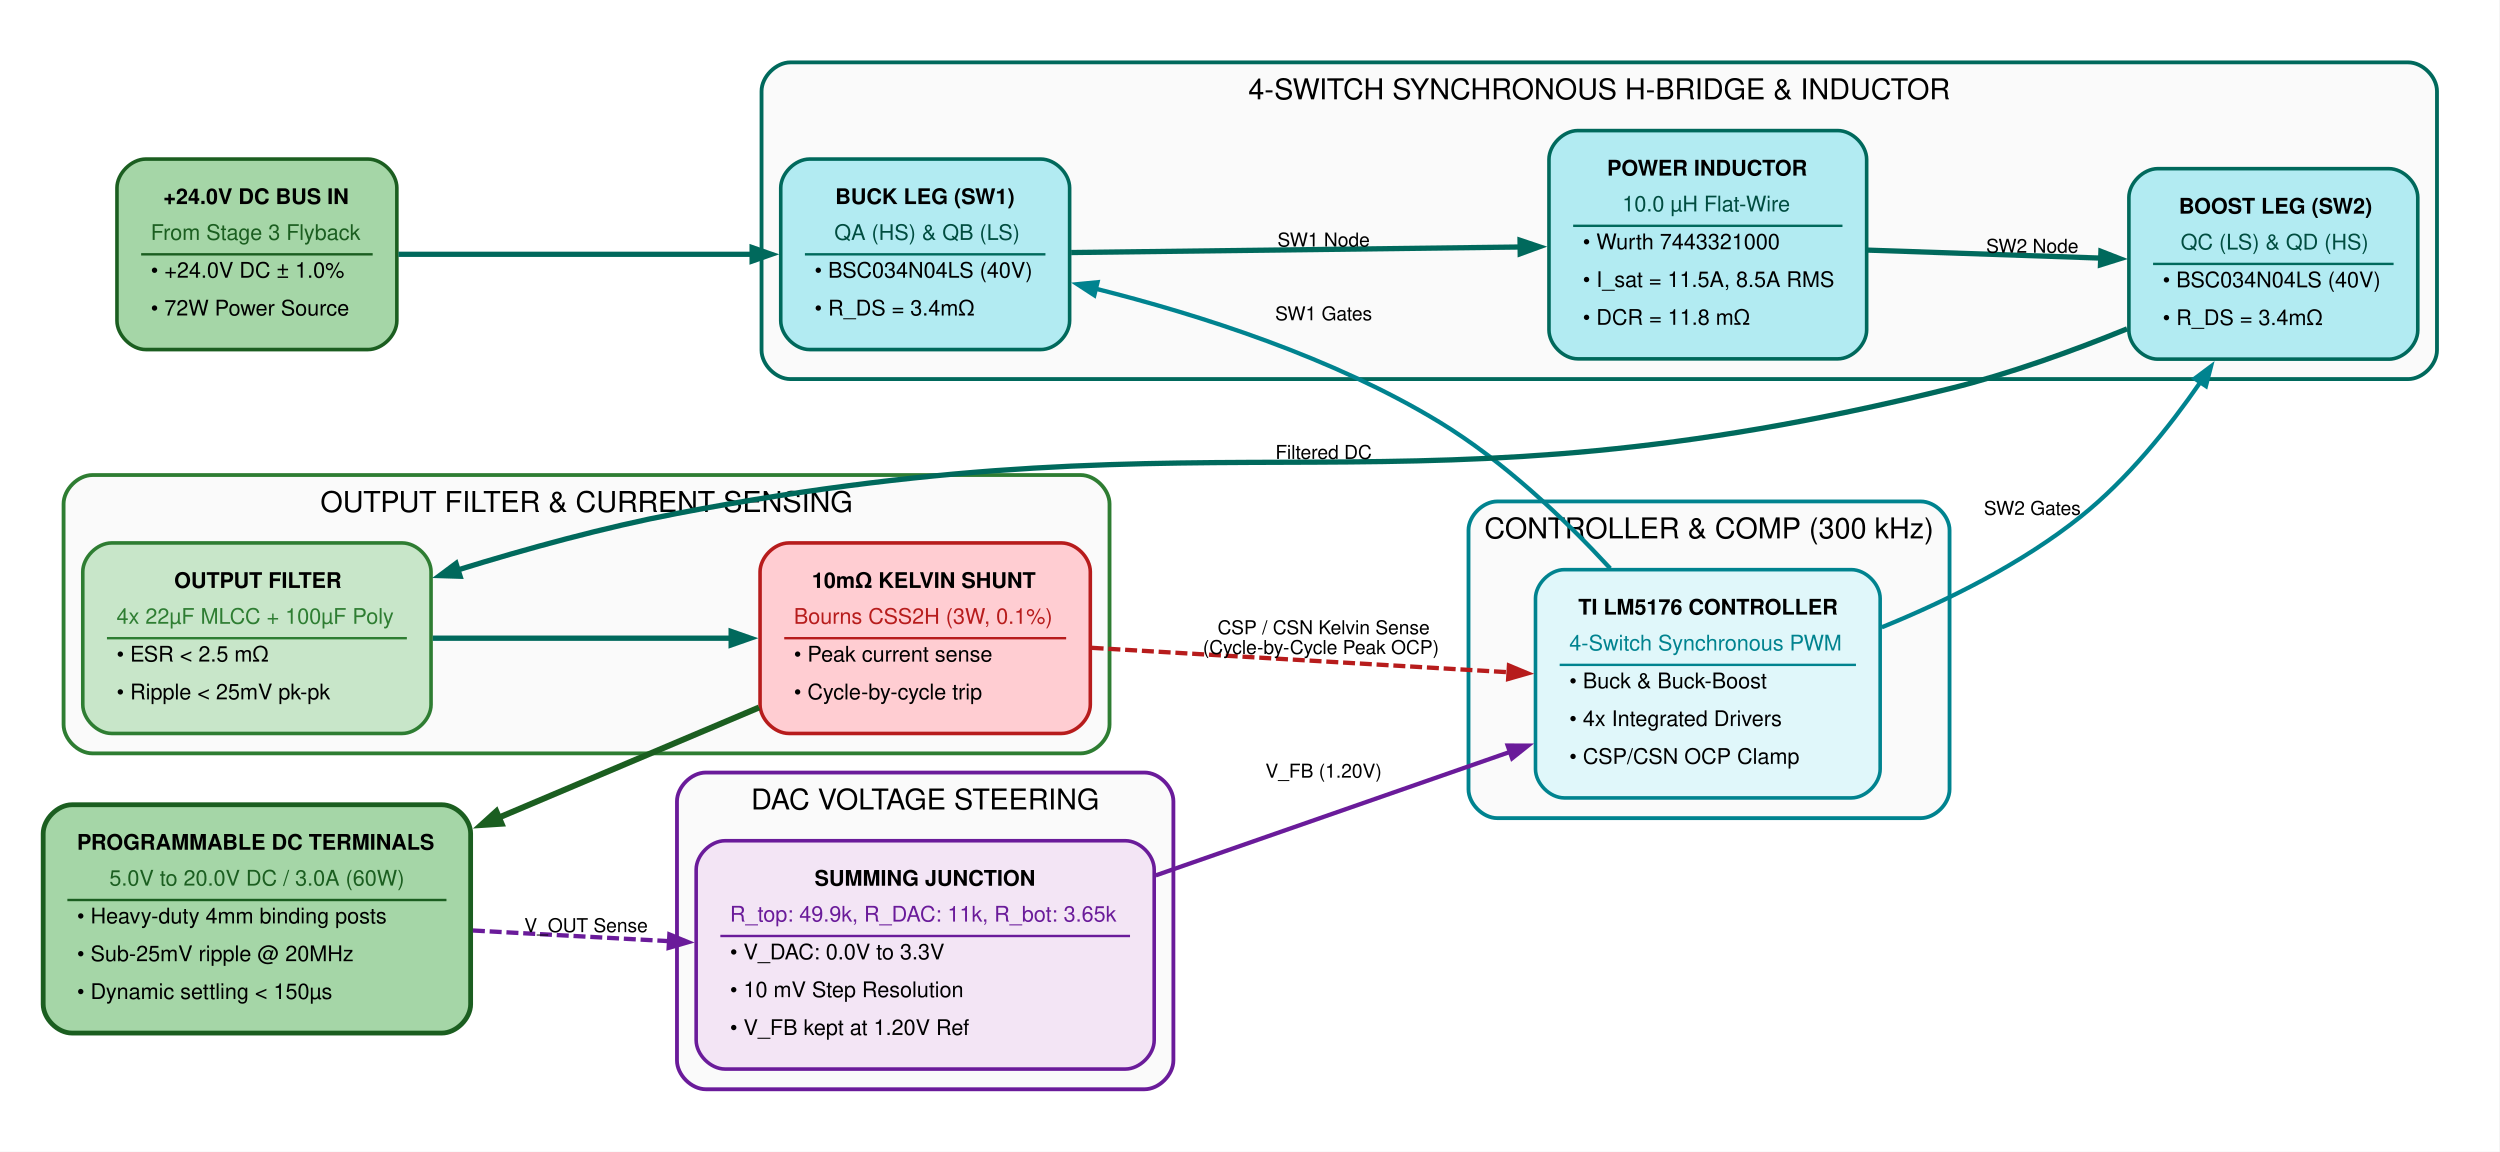
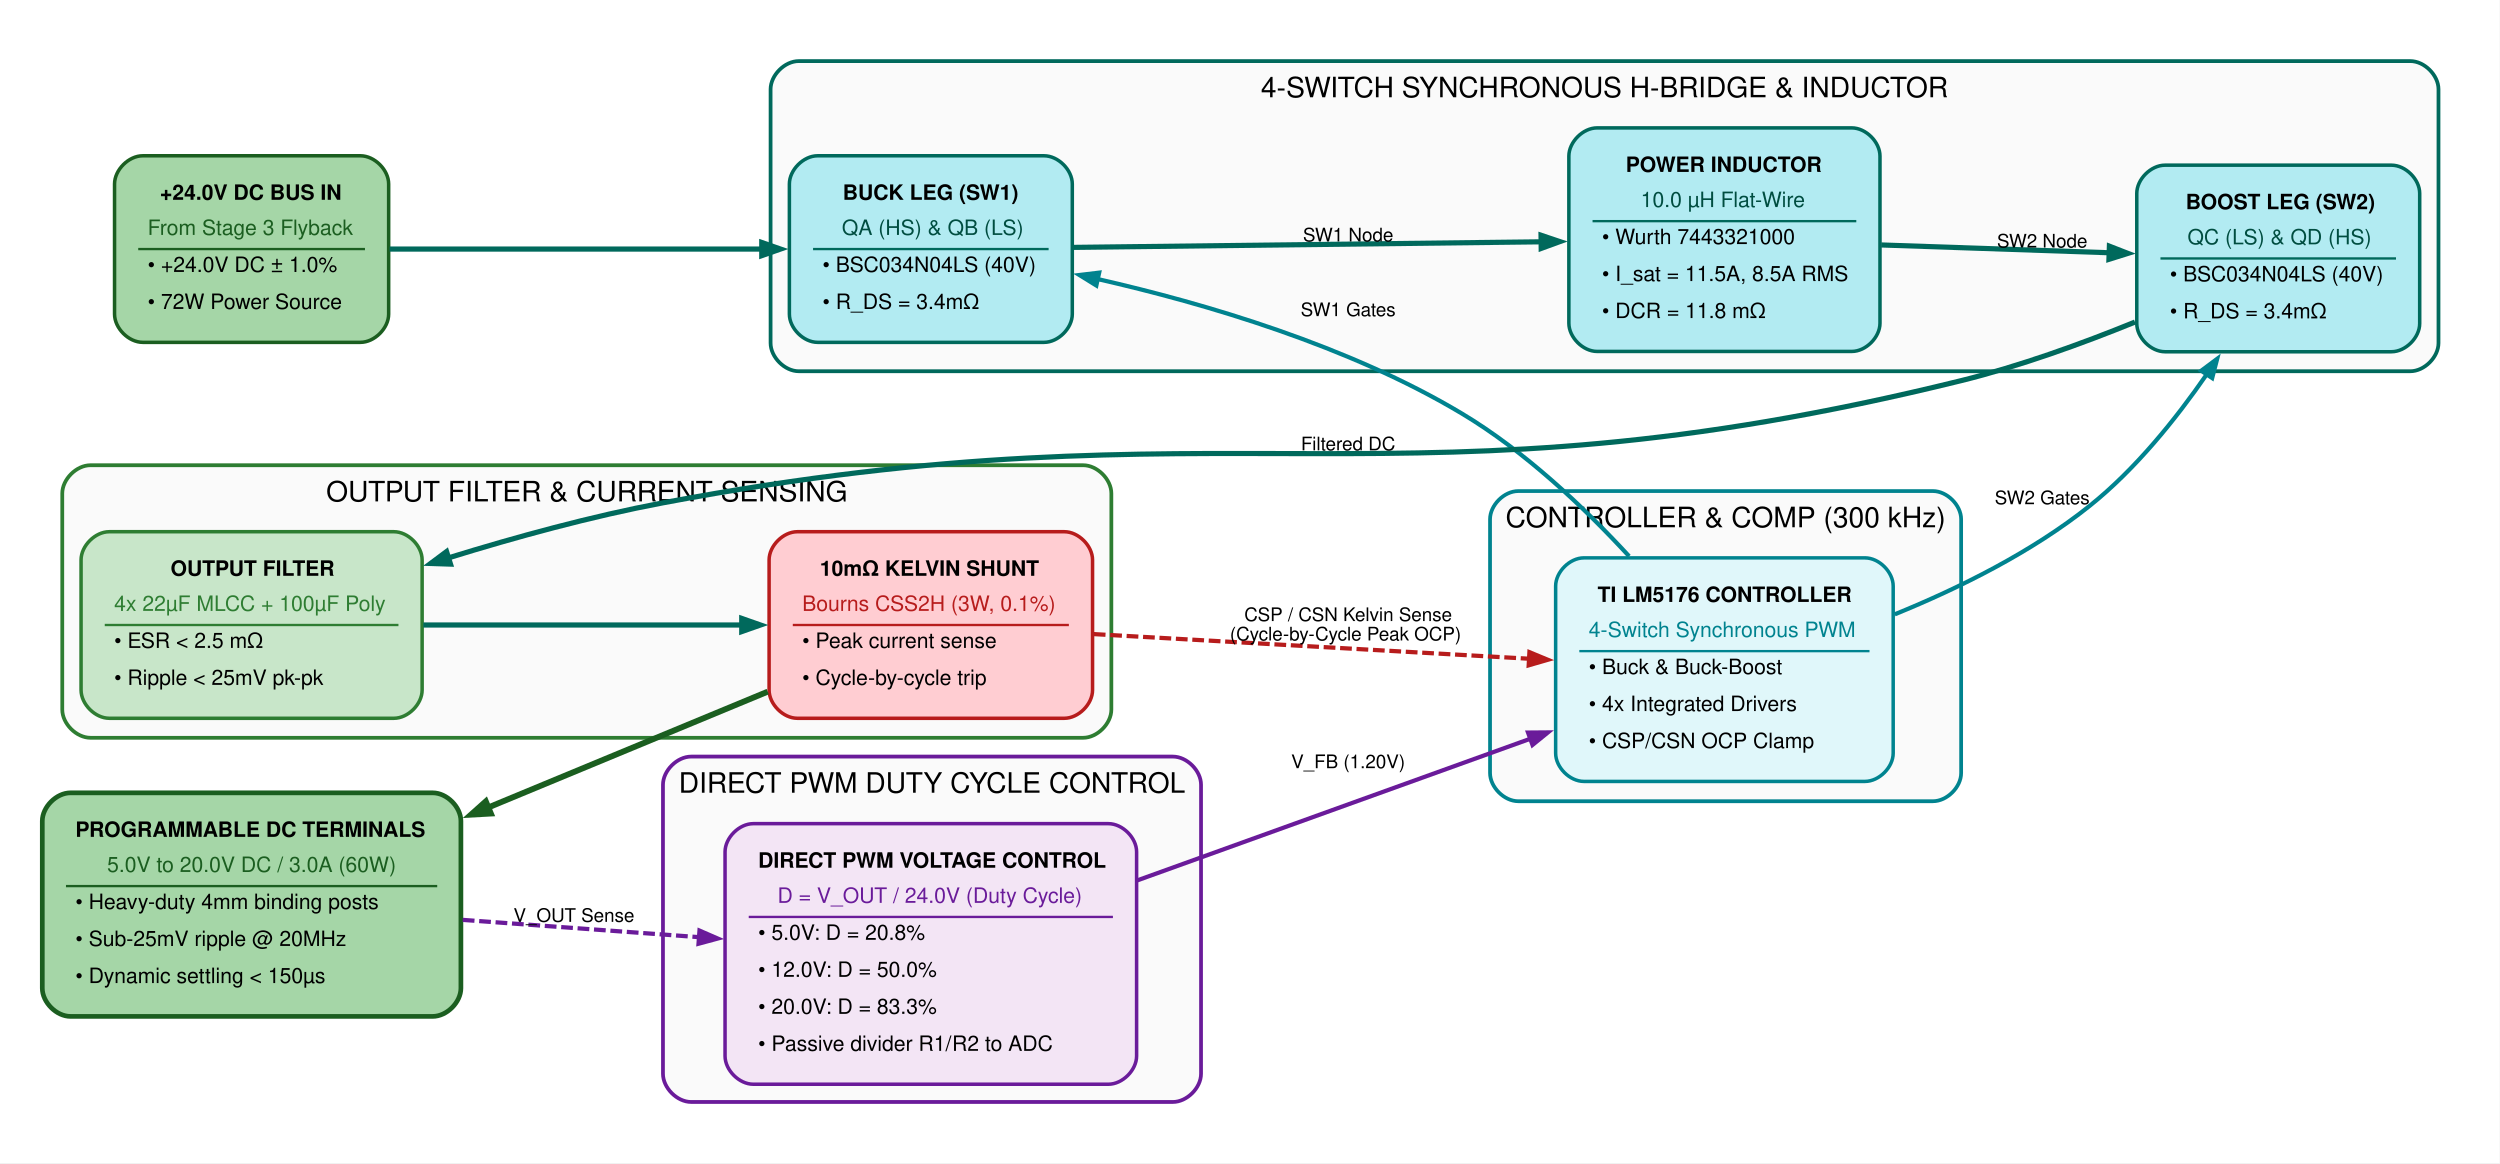
- <svg xmlns="http://www.w3.org/2000/svg" width="1042pt" height="480pt" viewBox="0.00 0.00 1042.00 480.00">
-   <g id="graph0" class="graph" transform="scale(1 1) rotate(0) translate(18 462)">
-     <polygon fill="#ffffff" stroke="none" points="-18,18 -18,-462 1023.73,-462 1023.73,18 -18,18" />
+ <svg xmlns="http://www.w3.org/2000/svg" width="1064pt" height="495pt" viewBox="0.00 0.00 1064.00 495.00">
+   <g id="graph0" class="graph" transform="scale(1 1) rotate(0) translate(18 477)">
+     <polygon fill="#ffffff" stroke="none" points="-18,18 -18,-477 1045.82,-477 1045.82,18 -18,18" />
    <g id="clust1" class="cluster">
-       <path fill="#fafafa" stroke="#00838f" stroke-width="1.6" d="M606.07,-121C606.07,-121 782.57,-121 782.57,-121 788.57,-121 794.57,-127 794.57,-133 794.57,-133 794.57,-241 794.57,-241 794.57,-247 788.57,-253 782.57,-253 782.57,-253 606.07,-253 606.07,-253 600.07,-253 594.07,-247 594.07,-241 594.07,-241 594.07,-133 594.07,-133 594.07,-127 600.07,-121 606.07,-121" />
-       <text xml:space="preserve" text-anchor="middle" x="694.32" y="-237.6" font-family="Helvetica, Arial, sans-serif" font-size="12.00">CONTROLLER &amp; COMP (300 kHz)</text>
+       <path fill="#fafafa" stroke="#00838f" stroke-width="1.6" d="M628.16,-136C628.16,-136 804.66,-136 804.66,-136 810.66,-136 816.66,-142 816.66,-148 816.66,-148 816.66,-256 816.66,-256 816.66,-262 810.66,-268 804.66,-268 804.66,-268 628.16,-268 628.16,-268 622.16,-268 616.16,-262 616.16,-256 616.16,-256 616.16,-148 616.16,-148 616.16,-142 622.16,-136 628.16,-136" />
+       <text xml:space="preserve" text-anchor="middle" x="716.41" y="-252.6" font-family="Helvetica, Arial, sans-serif" font-size="12.00">CONTROLLER &amp; COMP (300 kHz)</text>
    </g>
    <g id="clust2" class="cluster">
-       <path fill="#fafafa" stroke="#00695c" stroke-width="1.6" d="M311.41,-304C311.41,-304 985.73,-304 985.73,-304 991.73,-304 997.73,-310 997.73,-316 997.73,-316 997.73,-424 997.73,-424 997.73,-430 991.73,-436 985.73,-436 985.73,-436 311.41,-436 311.41,-436 305.41,-436 299.41,-430 299.41,-424 299.41,-424 299.41,-316 299.41,-316 299.41,-310 305.41,-304 311.41,-304" />
-       <text xml:space="preserve" text-anchor="middle" x="648.57" y="-420.6" font-family="Helvetica, Arial, sans-serif" font-size="12.00">4-SWITCH SYNCHRONOUS H-BRIDGE &amp; INDUCTOR</text>
+       <path fill="#fafafa" stroke="#00695c" stroke-width="1.6" d="M321.96,-319C321.96,-319 1007.82,-319 1007.82,-319 1013.82,-319 1019.82,-325 1019.82,-331 1019.82,-331 1019.82,-439 1019.82,-439 1019.82,-445 1013.82,-451 1007.82,-451 1007.82,-451 321.96,-451 321.96,-451 315.96,-451 309.96,-445 309.96,-439 309.96,-439 309.96,-331 309.96,-331 309.96,-325 315.96,-319 321.96,-319" />
+       <text xml:space="preserve" text-anchor="middle" x="664.89" y="-435.6" font-family="Helvetica, Arial, sans-serif" font-size="12.00">4-SWITCH SYNCHRONOUS H-BRIDGE &amp; INDUCTOR</text>
    </g>
    <g id="clust3" class="cluster">
-       <path fill="#fafafa" stroke="#2e7d32" stroke-width="1.6" d="M20.5,-148C20.5,-148 432.45,-148 432.45,-148 438.45,-148 444.45,-154 444.45,-160 444.45,-160 444.45,-252 444.45,-252 444.45,-258 438.45,-264 432.45,-264 432.45,-264 20.5,-264 20.5,-264 14.5,-264 8.5,-258 8.5,-252 8.5,-252 8.5,-160 8.5,-160 8.5,-154 14.5,-148 20.5,-148" />
-       <text xml:space="preserve" text-anchor="middle" x="226.47" y="-248.6" font-family="Helvetica, Arial, sans-serif" font-size="12.00">OUTPUT FILTER &amp; CURRENT SENSING</text>
+       <path fill="#fafafa" stroke="#2e7d32" stroke-width="1.6" d="M20.5,-163C20.5,-163 442.99,-163 442.99,-163 448.99,-163 454.99,-169 454.99,-175 454.99,-175 454.99,-267 454.99,-267 454.99,-273 448.99,-279 442.99,-279 442.99,-279 20.5,-279 20.5,-279 14.5,-279 8.5,-273 8.5,-267 8.5,-267 8.5,-175 8.5,-175 8.5,-169 14.5,-163 20.5,-163" />
+       <text xml:space="preserve" text-anchor="middle" x="231.75" y="-263.6" font-family="Helvetica, Arial, sans-serif" font-size="12.00">OUTPUT FILTER &amp; CURRENT SENSING</text>
    </g>
    <g id="clust4" class="cluster">
-       <path fill="#fafafa" stroke="#6a1b9a" stroke-width="1.6" d="M276.16,-8C276.16,-8 459.07,-8 459.07,-8 465.07,-8 471.07,-14 471.07,-20 471.07,-20 471.07,-128 471.07,-128 471.07,-134 465.07,-140 459.07,-140 459.07,-140 276.16,-140 276.16,-140 270.16,-140 264.16,-134 264.16,-128 264.16,-128 264.16,-20 264.16,-20 264.16,-14 270.16,-8 276.16,-8" />
-       <text xml:space="preserve" text-anchor="middle" x="367.62" y="-124.6" font-family="Helvetica, Arial, sans-serif" font-size="12.00">DAC VOLTAGE STEERING</text>
+       <path fill="#fafafa" stroke="#6a1b9a" stroke-width="1.6" d="M276.16,-8C276.16,-8 481.16,-8 481.16,-8 487.16,-8 493.16,-14 493.16,-20 493.16,-20 493.16,-143 493.16,-143 493.16,-149 487.16,-155 481.16,-155 481.16,-155 276.16,-155 276.16,-155 270.16,-155 264.16,-149 264.16,-143 264.16,-143 264.16,-20 264.16,-20 264.16,-14 270.16,-8 276.16,-8" />
+       <text xml:space="preserve" text-anchor="middle" x="378.66" y="-139.6" font-family="Helvetica, Arial, sans-serif" font-size="12.00">DIRECT PWM DUTY CYCLE CONTROL</text>
    </g>
    <g id="node1" class="node">
-       <path fill="#a5d6a7" stroke="#1b5e20" stroke-width="1.5" d="M135.41,-395.7C135.41,-395.7 42.75,-395.7 42.75,-395.7 36.75,-395.7 30.75,-389.7 30.75,-383.7 30.75,-383.7 30.75,-328.3 30.75,-328.3 30.75,-322.3 36.75,-316.3 42.75,-316.3 42.75,-316.3 135.41,-316.3 135.41,-316.3 141.41,-316.3 147.41,-322.3 147.41,-328.3 147.41,-328.3 147.41,-383.7 147.41,-383.7 147.41,-389.7 141.41,-395.7 135.41,-395.7" />
-       <polygon fill="#1b5e20" stroke="#1b5e20" points="40.83,-356 40.83,-356 137.33,-356 137.33,-356 40.83,-356" />
-       <text xml:space="preserve" text-anchor="start" x="50.08" y="-376.95" font-family="Helvetica, Arial, sans-serif" font-weight="bold" font-size="9.00">+24.0V DC BUS IN</text>
-       <text xml:space="preserve" text-anchor="start" x="44.83" y="-362" font-family="Helvetica, Arial, sans-serif" font-size="9.00" fill="#1b5e20">From Stage 3 Flyback</text>
-       <text xml:space="preserve" text-anchor="start" x="44.83" y="-346.25" font-family="Helvetica, Arial, sans-serif" font-size="9.00">• +24.0V DC ± 1.0%</text>
-       <text xml:space="preserve" text-anchor="start" x="44.83" y="-330.5" font-family="Helvetica, Arial, sans-serif" font-size="9.00">• 72W Power Source</text>
+       <path fill="#a5d6a7" stroke="#1b5e20" stroke-width="1.5" d="M135.41,-410.7C135.41,-410.7 42.75,-410.7 42.75,-410.7 36.75,-410.7 30.75,-404.7 30.75,-398.7 30.75,-398.7 30.75,-343.3 30.75,-343.3 30.75,-337.3 36.75,-331.3 42.75,-331.3 42.75,-331.3 135.41,-331.3 135.41,-331.3 141.41,-331.3 147.41,-337.3 147.41,-343.3 147.41,-343.3 147.41,-398.7 147.41,-398.7 147.41,-404.7 141.41,-410.7 135.41,-410.7" />
+       <polygon fill="#1b5e20" stroke="#1b5e20" points="40.83,-371 40.83,-371 137.33,-371 137.33,-371 40.83,-371" />
+       <text xml:space="preserve" text-anchor="start" x="50.08" y="-391.95" font-family="Helvetica, Arial, sans-serif" font-weight="bold" font-size="9.00">+24.0V DC BUS IN</text>
+       <text xml:space="preserve" text-anchor="start" x="44.83" y="-377" font-family="Helvetica, Arial, sans-serif" font-size="9.00" fill="#1b5e20">From Stage 3 Flyback</text>
+       <text xml:space="preserve" text-anchor="start" x="44.83" y="-361.25" font-family="Helvetica, Arial, sans-serif" font-size="9.00">• +24.0V DC ± 1.0%</text>
+       <text xml:space="preserve" text-anchor="start" x="44.83" y="-345.5" font-family="Helvetica, Arial, sans-serif" font-size="9.00">• 72W Power Source</text>
    </g>
    <g id="node3" class="node">
-       <path fill="#b2ebf2" stroke="#00695c" stroke-width="1.5" d="M415.82,-395.7C415.82,-395.7 319.41,-395.7 319.41,-395.7 313.41,-395.7 307.41,-389.7 307.41,-383.7 307.41,-383.7 307.41,-328.3 307.41,-328.3 307.41,-322.3 313.41,-316.3 319.41,-316.3 319.41,-316.3 415.82,-316.3 415.82,-316.3 421.82,-316.3 427.82,-322.3 427.82,-328.3 427.82,-328.3 427.82,-383.7 427.82,-383.7 427.82,-389.7 421.82,-395.7 415.82,-395.7" />
-       <polygon fill="#00695c" stroke="#00695c" points="317.49,-356 317.49,-356 417.74,-356 417.74,-356 317.49,-356" />
-       <text xml:space="preserve" text-anchor="start" x="330.12" y="-376.95" font-family="Helvetica, Arial, sans-serif" font-weight="bold" font-size="9.00">BUCK LEG (SW1)</text>
-       <text xml:space="preserve" text-anchor="start" x="329.74" y="-362" font-family="Helvetica, Arial, sans-serif" font-size="9.00" fill="#004d40">QA (HS) &amp; QB (LS)</text>
-       <text xml:space="preserve" text-anchor="start" x="321.49" y="-346.25" font-family="Helvetica, Arial, sans-serif" font-size="9.00">• BSC034N04LS (40V)</text>
-       <text xml:space="preserve" text-anchor="start" x="321.49" y="-330.5" font-family="Helvetica, Arial, sans-serif" font-size="9.00">• R_DS = 3.4mΩ</text>
+       <path fill="#b2ebf2" stroke="#00695c" stroke-width="1.5" d="M426.37,-410.7C426.37,-410.7 329.96,-410.7 329.96,-410.7 323.96,-410.7 317.96,-404.7 317.96,-398.7 317.96,-398.7 317.96,-343.3 317.96,-343.3 317.96,-337.3 323.96,-331.3 329.96,-331.3 329.96,-331.3 426.37,-331.3 426.37,-331.3 432.37,-331.3 438.37,-337.3 438.37,-343.3 438.37,-343.3 438.37,-398.7 438.37,-398.7 438.37,-404.7 432.37,-410.7 426.37,-410.7" />
+       <polygon fill="#00695c" stroke="#00695c" points="328.04,-371 328.04,-371 428.29,-371 428.29,-371 328.04,-371" />
+       <text xml:space="preserve" text-anchor="start" x="340.66" y="-391.95" font-family="Helvetica, Arial, sans-serif" font-weight="bold" font-size="9.00">BUCK LEG (SW1)</text>
+       <text xml:space="preserve" text-anchor="start" x="340.29" y="-377" font-family="Helvetica, Arial, sans-serif" font-size="9.00" fill="#004d40">QA (HS) &amp; QB (LS)</text>
+       <text xml:space="preserve" text-anchor="start" x="332.04" y="-361.25" font-family="Helvetica, Arial, sans-serif" font-size="9.00">• BSC034N04LS (40V)</text>
+       <text xml:space="preserve" text-anchor="start" x="332.04" y="-345.5" font-family="Helvetica, Arial, sans-serif" font-size="9.00">• R_DS = 3.4mΩ</text>
    </g>
    <g id="edge1" class="edge">
-       <path fill="none" stroke="#00695c" stroke-width="2.2" d="M148.05,-356C191.07,-356 249.95,-356 295.76,-356" />
-       <polygon fill="#00695c" stroke="#00695c" stroke-width="2.2" points="295.48,-358.8 303.48,-356 295.48,-353.2 295.48,-358.8" />
+       <path fill="none" stroke="#00695c" stroke-width="2.2" d="M147.83,-371C193.55,-371 257.62,-371 306.42,-371" />
+       <polygon fill="#00695c" stroke="#00695c" stroke-width="2.2" points="306.2,-373.8 314.2,-371 306.2,-368.2 306.2,-373.8" />
    </g>
    <g id="node2" class="node">
-       <path fill="#e0f7fa" stroke="#00838f" stroke-width="1.5" d="M753.65,-224.57C753.65,-224.57 633.99,-224.57 633.99,-224.57 627.99,-224.57 621.99,-218.57 621.99,-212.57 621.99,-212.57 621.99,-141.43 621.99,-141.43 621.99,-135.43 627.99,-129.43 633.99,-129.43 633.99,-129.43 753.65,-129.43 753.65,-129.43 759.65,-129.43 765.65,-135.43 765.65,-141.43 765.65,-141.43 765.65,-212.57 765.65,-212.57 765.65,-218.57 759.65,-224.57 753.65,-224.57" />
-       <polygon fill="#00838f" stroke="#00838f" points="632.07,-184.88 632.07,-184.88 755.57,-184.88 755.57,-184.88 632.07,-184.88" />
-       <text xml:space="preserve" text-anchor="start" x="639.82" y="-205.82" font-family="Helvetica, Arial, sans-serif" font-weight="bold" font-size="9.00">TI LM5176 CONTROLLER</text>
-       <text xml:space="preserve" text-anchor="start" x="636.07" y="-190.88" font-family="Helvetica, Arial, sans-serif" font-size="9.00" fill="#00838f">4-Switch Synchronous PWM</text>
-       <text xml:space="preserve" text-anchor="start" x="636.07" y="-175.12" font-family="Helvetica, Arial, sans-serif" font-size="9.00">• Buck &amp; Buck-Boost</text>
-       <text xml:space="preserve" text-anchor="start" x="636.07" y="-159.38" font-family="Helvetica, Arial, sans-serif" font-size="9.00">• 4x Integrated Drivers</text>
-       <text xml:space="preserve" text-anchor="start" x="636.07" y="-143.62" font-family="Helvetica, Arial, sans-serif" font-size="9.00">• CSP/CSN OCP Clamp</text>
+       <path fill="#e0f7fa" stroke="#00838f" stroke-width="1.5" d="M775.74,-239.57C775.74,-239.57 656.08,-239.57 656.08,-239.57 650.08,-239.57 644.08,-233.57 644.08,-227.57 644.08,-227.57 644.08,-156.43 644.08,-156.43 644.08,-150.43 650.08,-144.43 656.08,-144.43 656.08,-144.43 775.74,-144.43 775.74,-144.43 781.74,-144.43 787.74,-150.43 787.74,-156.43 787.74,-156.43 787.74,-227.57 787.74,-227.57 787.74,-233.57 781.74,-239.57 775.74,-239.57" />
+       <polygon fill="#00838f" stroke="#00838f" points="654.16,-199.88 654.16,-199.88 777.66,-199.88 777.66,-199.88 654.16,-199.88" />
+       <text xml:space="preserve" text-anchor="start" x="661.91" y="-220.82" font-family="Helvetica, Arial, sans-serif" font-weight="bold" font-size="9.00">TI LM5176 CONTROLLER</text>
+       <text xml:space="preserve" text-anchor="start" x="658.16" y="-205.88" font-family="Helvetica, Arial, sans-serif" font-size="9.00" fill="#00838f">4-Switch Synchronous PWM</text>
+       <text xml:space="preserve" text-anchor="start" x="658.16" y="-190.12" font-family="Helvetica, Arial, sans-serif" font-size="9.00">• Buck &amp; Buck-Boost</text>
+       <text xml:space="preserve" text-anchor="start" x="658.16" y="-174.38" font-family="Helvetica, Arial, sans-serif" font-size="9.00">• 4x Integrated Drivers</text>
+       <text xml:space="preserve" text-anchor="start" x="658.16" y="-158.62" font-family="Helvetica, Arial, sans-serif" font-size="9.00">• CSP/CSN OCP Clamp</text>
    </g>
    <g id="edge2" class="edge">
-       <path fill="none" stroke="#00838f" stroke-width="1.8" d="M653.15,-225.08C633.6,-246.22 608.56,-269.86 582.07,-286 537.82,-312.96 482.02,-330.79 438.56,-341.7" />
-       <polygon fill="#00838f" stroke="#00838f" stroke-width="1.8" points="438.11,-338.93 431.01,-343.55 439.44,-344.37 438.11,-338.93" />
-       <text xml:space="preserve" text-anchor="middle" x="532.57" y="-328.5" font-family="Helvetica, Arial, sans-serif" font-size="8.00"> SW1 Gates</text>
+       <path fill="none" stroke="#00838f" stroke-width="1.8" d="M675.35,-240.27C655.83,-261.45 630.78,-285.06 604.16,-301 556.19,-329.72 495.32,-347.73 448.99,-358.27" />
+       <polygon fill="#00838f" stroke="#00838f" stroke-width="1.8" points="448.6,-355.49 441.39,-359.95 449.81,-360.96 448.6,-355.49" />
+       <text xml:space="preserve" text-anchor="middle" x="554.66" y="-342.45" font-family="Helvetica, Arial, sans-serif" font-size="8.00"> SW1 Gates</text>
    </g>
    <g id="node5" class="node">
-       <path fill="#b2ebf2" stroke="#00695c" stroke-width="1.5" d="M977.73,-391.7C977.73,-391.7 881.32,-391.7 881.32,-391.7 875.32,-391.7 869.32,-385.7 869.32,-379.7 869.32,-379.7 869.32,-324.3 869.32,-324.3 869.32,-318.3 875.32,-312.3 881.32,-312.3 881.32,-312.3 977.73,-312.3 977.73,-312.3 983.73,-312.3 989.73,-318.3 989.73,-324.3 989.73,-324.3 989.73,-379.7 989.73,-379.7 989.73,-385.7 983.73,-391.7 977.73,-391.7" />
-       <polygon fill="#00695c" stroke="#00695c" points="879.4,-352 879.4,-352 979.65,-352 979.65,-352 879.4,-352" />
-       <text xml:space="preserve" text-anchor="start" x="890.15" y="-372.95" font-family="Helvetica, Arial, sans-serif" font-weight="bold" font-size="9.00">BOOST LEG (SW2)</text>
-       <text xml:space="preserve" text-anchor="start" x="890.9" y="-358" font-family="Helvetica, Arial, sans-serif" font-size="9.00" fill="#004d40">QC (LS) &amp; QD (HS)</text>
-       <text xml:space="preserve" text-anchor="start" x="883.4" y="-342.25" font-family="Helvetica, Arial, sans-serif" font-size="9.00">• BSC034N04LS (40V)</text>
-       <text xml:space="preserve" text-anchor="start" x="883.4" y="-326.5" font-family="Helvetica, Arial, sans-serif" font-size="9.00">• R_DS = 3.4mΩ</text>
+       <path fill="#b2ebf2" stroke="#00695c" stroke-width="1.5" d="M999.82,-406.7C999.82,-406.7 903.41,-406.7 903.41,-406.7 897.41,-406.7 891.41,-400.7 891.41,-394.7 891.41,-394.7 891.41,-339.3 891.41,-339.3 891.41,-333.3 897.41,-327.3 903.41,-327.3 903.41,-327.3 999.82,-327.3 999.82,-327.3 1005.82,-327.3 1011.82,-333.3 1011.82,-339.3 1011.82,-339.3 1011.82,-394.7 1011.82,-394.7 1011.82,-400.7 1005.82,-406.7 999.82,-406.7" />
+       <polygon fill="#00695c" stroke="#00695c" points="901.49,-367 901.49,-367 1001.74,-367 1001.74,-367 901.49,-367" />
+       <text xml:space="preserve" text-anchor="start" x="912.24" y="-387.95" font-family="Helvetica, Arial, sans-serif" font-weight="bold" font-size="9.00">BOOST LEG (SW2)</text>
+       <text xml:space="preserve" text-anchor="start" x="912.99" y="-373" font-family="Helvetica, Arial, sans-serif" font-size="9.00" fill="#004d40">QC (LS) &amp; QD (HS)</text>
+       <text xml:space="preserve" text-anchor="start" x="905.49" y="-357.25" font-family="Helvetica, Arial, sans-serif" font-size="9.00">• BSC034N04LS (40V)</text>
+       <text xml:space="preserve" text-anchor="start" x="905.49" y="-341.5" font-family="Helvetica, Arial, sans-serif" font-size="9.00">• R_DS = 3.4mΩ</text>
    </g>
    <g id="edge5" class="edge">
-       <path fill="none" stroke="#00838f" stroke-width="1.8" d="M766.31,-200.54C794,-211.81 824.85,-227.17 849.32,-246.75 868.68,-262.24 885.84,-283.48 899.2,-302.83" />
-       <polygon fill="#00838f" stroke="#00838f" stroke-width="1.8" points="896.76,-304.22 903.54,-309.29 901.41,-301.09 896.76,-304.22" />
-       <text xml:space="preserve" text-anchor="middle" x="827.95" y="-247.4" font-family="Helvetica, Arial, sans-serif" font-size="8.00"> SW2 Gates</text>
+       <path fill="none" stroke="#00838f" stroke-width="1.8" d="M788.4,-215.54C816.09,-226.81 846.94,-242.17 871.41,-261.75 890.77,-277.24 907.93,-298.48 921.29,-317.83" />
+       <polygon fill="#00838f" stroke="#00838f" stroke-width="1.8" points="918.85,-319.22 925.63,-324.29 923.5,-316.09 918.85,-319.22" />
+       <text xml:space="preserve" text-anchor="middle" x="850.04" y="-262.4" font-family="Helvetica, Arial, sans-serif" font-size="8.00"> SW2 Gates</text>
    </g>
    <g id="node4" class="node">
-       <path fill="#b2ebf2" stroke="#00695c" stroke-width="1.5" d="M748.02,-407.57C748.02,-407.57 639.61,-407.57 639.61,-407.57 633.61,-407.57 627.61,-401.57 627.61,-395.57 627.61,-395.57 627.61,-324.43 627.61,-324.43 627.61,-318.43 633.61,-312.43 639.61,-312.43 639.61,-312.43 748.02,-312.43 748.02,-312.43 754.02,-312.43 760.02,-318.43 760.02,-324.43 760.02,-324.43 760.02,-395.57 760.02,-395.57 760.02,-401.57 754.02,-407.57 748.02,-407.57" />
-       <polygon fill="#00695c" stroke="#00695c" points="637.69,-367.88 637.69,-367.88 749.94,-367.88 749.94,-367.88 637.69,-367.88" />
-       <text xml:space="preserve" text-anchor="start" x="651.82" y="-388.82" font-family="Helvetica, Arial, sans-serif" font-weight="bold" font-size="9.00">POWER INDUCTOR</text>
-       <text xml:space="preserve" text-anchor="start" x="658.19" y="-373.88" font-family="Helvetica, Arial, sans-serif" font-size="9.00" fill="#004d40">10.0 µH Flat-Wire</text>
-       <text xml:space="preserve" text-anchor="start" x="641.69" y="-358.12" font-family="Helvetica, Arial, sans-serif" font-size="9.00">• Wurth 7443321000</text>
-       <text xml:space="preserve" text-anchor="start" x="641.69" y="-342.38" font-family="Helvetica, Arial, sans-serif" font-size="9.00">• I_sat = 11.5A, 8.5A RMS</text>
-       <text xml:space="preserve" text-anchor="start" x="641.69" y="-326.62" font-family="Helvetica, Arial, sans-serif" font-size="9.00">• DCR = 11.8 mΩ</text>
+       <path fill="#b2ebf2" stroke="#00695c" stroke-width="1.5" d="M770.12,-422.57C770.12,-422.57 661.71,-422.57 661.71,-422.57 655.71,-422.57 649.71,-416.57 649.71,-410.57 649.71,-410.57 649.71,-339.43 649.71,-339.43 649.71,-333.43 655.71,-327.43 661.71,-327.43 661.71,-327.43 770.12,-327.43 770.12,-327.43 776.12,-327.43 782.12,-333.43 782.12,-339.43 782.12,-339.43 782.12,-410.57 782.12,-410.57 782.12,-416.57 776.12,-422.57 770.12,-422.57" />
+       <polygon fill="#00695c" stroke="#00695c" points="659.79,-382.88 659.79,-382.88 772.04,-382.88 772.04,-382.88 659.79,-382.88" />
+       <text xml:space="preserve" text-anchor="start" x="673.91" y="-403.82" font-family="Helvetica, Arial, sans-serif" font-weight="bold" font-size="9.00">POWER INDUCTOR</text>
+       <text xml:space="preserve" text-anchor="start" x="680.29" y="-388.88" font-family="Helvetica, Arial, sans-serif" font-size="9.00" fill="#004d40">10.0 µH Flat-Wire</text>
+       <text xml:space="preserve" text-anchor="start" x="663.79" y="-373.12" font-family="Helvetica, Arial, sans-serif" font-size="9.00">• Wurth 7443321000</text>
+       <text xml:space="preserve" text-anchor="start" x="663.79" y="-357.38" font-family="Helvetica, Arial, sans-serif" font-size="9.00">• I_sat = 11.5A, 8.5A RMS</text>
+       <text xml:space="preserve" text-anchor="start" x="663.79" y="-341.62" font-family="Helvetica, Arial, sans-serif" font-size="9.00">• DCR = 11.8 mΩ</text>
    </g>
    <g id="edge3" class="edge">
-       <path fill="none" stroke="#00695c" stroke-width="2.2" d="M428.46,-356.74C481.2,-357.39 558.36,-358.34 615.72,-359.05" />
-       <polygon fill="#00695c" stroke="#00695c" stroke-width="2.2" points="615.55,-361.85 623.58,-359.15 615.62,-356.25 615.55,-361.85" />
-       <text xml:space="preserve" text-anchor="middle" x="532.57" y="-359.24" font-family="Helvetica, Arial, sans-serif" font-size="8.00"> SW1 Node</text>
+       <path fill="none" stroke="#00695c" stroke-width="2.2" d="M438.8,-371.71C494.41,-372.37 577.66,-373.36 638.2,-374.09" />
+       <polygon fill="#00695c" stroke="#00695c" stroke-width="2.2" points="637.86,-376.88 645.89,-374.18 637.93,-371.28 637.86,-376.88" />
+       <text xml:space="preserve" text-anchor="middle" x="554.66" y="-374.24" font-family="Helvetica, Arial, sans-serif" font-size="8.00"> SW1 Node</text>
    </g>
    <g id="edge4" class="edge">
-       <path fill="none" stroke="#00695c" stroke-width="2.2" d="M760.54,-357.75C790.84,-356.71 826.86,-355.48 857.75,-354.42" />
-       <polygon fill="#00695c" stroke="#00695c" stroke-width="2.2" points="857.66,-357.23 865.56,-354.16 857.47,-351.63 857.66,-357.23" />
-       <text xml:space="preserve" text-anchor="middle" x="827.95" y="-356.65" font-family="Helvetica, Arial, sans-serif" font-size="8.00"> SW2 Node</text>
+       <path fill="none" stroke="#00695c" stroke-width="2.2" d="M782.63,-372.75C812.93,-371.71 848.95,-370.48 879.84,-369.42" />
+       <polygon fill="#00695c" stroke="#00695c" stroke-width="2.2" points="879.75,-372.23 887.65,-369.16 879.56,-366.63 879.75,-372.23" />
+       <text xml:space="preserve" text-anchor="middle" x="850.04" y="-371.65" font-family="Helvetica, Arial, sans-serif" font-size="8.00"> SW2 Node</text>
    </g>
    <g id="node6" class="node">
-       <path fill="#c8e6c9" stroke="#2e7d32" stroke-width="1.5" d="M149.66,-235.7C149.66,-235.7 28.5,-235.7 28.5,-235.7 22.5,-235.7 16.5,-229.7 16.5,-223.7 16.5,-223.7 16.5,-168.3 16.5,-168.3 16.5,-162.3 22.5,-156.3 28.5,-156.3 28.5,-156.3 149.66,-156.3 149.66,-156.3 155.66,-156.3 161.66,-162.3 161.66,-168.3 161.66,-168.3 161.66,-223.7 161.66,-223.7 161.66,-229.7 155.66,-235.7 149.66,-235.7" />
-       <polygon fill="#2e7d32" stroke="#2e7d32" points="26.58,-196 26.58,-196 151.58,-196 151.58,-196 26.58,-196" />
-       <text xml:space="preserve" text-anchor="start" x="54.58" y="-216.95" font-family="Helvetica, Arial, sans-serif" font-weight="bold" font-size="9.00">OUTPUT FILTER</text>
-       <text xml:space="preserve" text-anchor="start" x="30.58" y="-202" font-family="Helvetica, Arial, sans-serif" font-size="9.00" fill="#2e7d32">4x 22µF MLCC + 100µF Poly</text>
-       <text xml:space="preserve" text-anchor="start" x="30.58" y="-186.25" font-family="Helvetica, Arial, sans-serif" font-size="9.00">• ESR &lt; 2.5 mΩ</text>
-       <text xml:space="preserve" text-anchor="start" x="30.58" y="-170.5" font-family="Helvetica, Arial, sans-serif" font-size="9.00">• Ripple &lt; 25mV pk-pk</text>
+       <path fill="#c8e6c9" stroke="#2e7d32" stroke-width="1.5" d="M149.66,-250.7C149.66,-250.7 28.5,-250.7 28.5,-250.7 22.5,-250.7 16.5,-244.7 16.5,-238.7 16.5,-238.7 16.5,-183.3 16.5,-183.3 16.5,-177.3 22.5,-171.3 28.5,-171.3 28.5,-171.3 149.66,-171.3 149.66,-171.3 155.66,-171.3 161.66,-177.3 161.66,-183.3 161.66,-183.3 161.66,-238.7 161.66,-238.7 161.66,-244.7 155.66,-250.7 149.66,-250.7" />
+       <polygon fill="#2e7d32" stroke="#2e7d32" points="26.58,-211 26.58,-211 151.58,-211 151.58,-211 26.58,-211" />
+       <text xml:space="preserve" text-anchor="start" x="54.58" y="-231.95" font-family="Helvetica, Arial, sans-serif" font-weight="bold" font-size="9.00">OUTPUT FILTER</text>
+       <text xml:space="preserve" text-anchor="start" x="30.58" y="-217" font-family="Helvetica, Arial, sans-serif" font-size="9.00" fill="#2e7d32">4x 22µF MLCC + 100µF Poly</text>
+       <text xml:space="preserve" text-anchor="start" x="30.58" y="-201.25" font-family="Helvetica, Arial, sans-serif" font-size="9.00">• ESR &lt; 2.5 mΩ</text>
+       <text xml:space="preserve" text-anchor="start" x="30.58" y="-185.5" font-family="Helvetica, Arial, sans-serif" font-size="9.00">• Ripple &lt; 25mV pk-pk</text>
    </g>
    <g id="edge6" class="edge">
-       <path fill="none" stroke="#00695c" stroke-width="2.2" d="M868.57,-324.94C845.82,-315.68 819.4,-306.13 794.57,-300 564.6,-243.25 496.82,-292.43 264.16,-248 233.94,-242.23 201.48,-233.31 172.87,-224.47" />
-       <polygon fill="#00695c" stroke="#00695c" stroke-width="2.2" points="173.75,-221.82 165.28,-222.09 172.08,-227.16 173.75,-221.82" />
-       <text xml:space="preserve" text-anchor="middle" x="532.57" y="-270.72" font-family="Helvetica, Arial, sans-serif" font-size="8.00"> Filtered DC</text>
+       <path fill="none" stroke="#00695c" stroke-width="2.2" d="M890.66,-339.94C867.91,-330.68 841.49,-321.13 816.66,-315 577.2,-255.9 506.55,-308.58 264.16,-263 233.92,-257.31 201.46,-248.41 172.85,-239.57" />
+       <polygon fill="#00695c" stroke="#00695c" stroke-width="2.2" points="173.74,-236.91 165.26,-237.19 172.06,-242.26 173.74,-236.91" />
+       <text xml:space="preserve" text-anchor="middle" x="554.66" y="-285.33" font-family="Helvetica, Arial, sans-serif" font-size="8.00"> Filtered DC</text>
    </g>
    <g id="node7" class="node">
-       <path fill="#ffcdd2" stroke="#b71c1c" stroke-width="1.5" d="M424.44,-235.7C424.44,-235.7 310.79,-235.7 310.79,-235.7 304.79,-235.7 298.79,-229.7 298.79,-223.7 298.79,-223.7 298.79,-168.3 298.79,-168.3 298.79,-162.3 304.79,-156.3 310.79,-156.3 310.79,-156.3 424.44,-156.3 424.44,-156.3 430.44,-156.3 436.44,-162.3 436.44,-168.3 436.44,-168.3 436.44,-223.7 436.44,-223.7 436.44,-229.7 430.44,-235.7 424.44,-235.7" />
-       <polygon fill="#b71c1c" stroke="#b71c1c" points="308.87,-196 308.87,-196 426.37,-196 426.37,-196 308.87,-196" />
-       <text xml:space="preserve" text-anchor="start" x="320.37" y="-216.95" font-family="Helvetica, Arial, sans-serif" font-weight="bold" font-size="9.00">10mΩ KELVIN SHUNT</text>
-       <text xml:space="preserve" text-anchor="start" x="312.87" y="-202" font-family="Helvetica, Arial, sans-serif" font-size="9.00" fill="#b71c1c">Bourns CSS2H (3W, 0.1%)</text>
-       <text xml:space="preserve" text-anchor="start" x="312.87" y="-186.25" font-family="Helvetica, Arial, sans-serif" font-size="9.00">• Peak current sense</text>
-       <text xml:space="preserve" text-anchor="start" x="312.87" y="-170.5" font-family="Helvetica, Arial, sans-serif" font-size="9.00">• Cycle-by-cycle trip</text>
+       <path fill="#ffcdd2" stroke="#b71c1c" stroke-width="1.5" d="M434.99,-250.7C434.99,-250.7 321.33,-250.7 321.33,-250.7 315.33,-250.7 309.33,-244.7 309.33,-238.7 309.33,-238.7 309.33,-183.3 309.33,-183.3 309.33,-177.3 315.33,-171.3 321.33,-171.3 321.33,-171.3 434.99,-171.3 434.99,-171.3 440.99,-171.3 446.99,-177.3 446.99,-183.3 446.99,-183.3 446.99,-238.7 446.99,-238.7 446.99,-244.7 440.99,-250.7 434.99,-250.7" />
+       <polygon fill="#b71c1c" stroke="#b71c1c" points="319.41,-211 319.41,-211 436.91,-211 436.91,-211 319.41,-211" />
+       <text xml:space="preserve" text-anchor="start" x="330.91" y="-231.95" font-family="Helvetica, Arial, sans-serif" font-weight="bold" font-size="9.00">10mΩ KELVIN SHUNT</text>
+       <text xml:space="preserve" text-anchor="start" x="323.41" y="-217" font-family="Helvetica, Arial, sans-serif" font-size="9.00" fill="#b71c1c">Bourns CSS2H (3W, 0.1%)</text>
+       <text xml:space="preserve" text-anchor="start" x="323.41" y="-201.25" font-family="Helvetica, Arial, sans-serif" font-size="9.00">• Peak current sense</text>
+       <text xml:space="preserve" text-anchor="start" x="323.41" y="-185.5" font-family="Helvetica, Arial, sans-serif" font-size="9.00">• Cycle-by-cycle trip</text>
    </g>
    <g id="edge7" class="edge">
-       <path fill="none" stroke="#00695c" stroke-width="2.2" d="M162.38,-196C200.62,-196 247.65,-196 286.95,-196" />
-       <polygon fill="#00695c" stroke="#00695c" stroke-width="2.2" points="286.74,-198.8 294.74,-196 286.74,-193.2 286.74,-198.8" />
+       <path fill="none" stroke="#00695c" stroke-width="2.2" d="M162.15,-211C203.47,-211 255.4,-211 297.87,-211" />
+       <polygon fill="#00695c" stroke="#00695c" stroke-width="2.2" points="297.68,-213.8 305.68,-211 297.68,-208.2 297.68,-213.8" />
    </g>
    <g id="edge9" class="edge">
-       <path fill="none" stroke="#b71c1c" stroke-width="1.8" stroke-dasharray="5,2" d="M436.97,-191.99C487.74,-189.02 557.2,-184.95 610.94,-181.8" />
-       <polygon fill="#b71c1c" stroke="#b71c1c" stroke-width="1.8" points="610.93,-184.6 618.75,-181.34 610.6,-179.01 610.93,-184.6" />
-       <text xml:space="preserve" text-anchor="middle" x="532.57" y="-197.66" font-family="Helvetica, Arial, sans-serif" font-size="8.00"> CSP / CSN Kelvin Sense</text>
-       <text xml:space="preserve" text-anchor="middle" x="532.57" y="-189.41" font-family="Helvetica, Arial, sans-serif" font-size="8.00">(Cycle-by-Cycle Peak OCP)</text>
+       <path fill="none" stroke="#b71c1c" stroke-width="1.8" stroke-dasharray="5,2" d="M447.51,-207.13C501.21,-204.09 576.17,-199.85 633.07,-196.63" />
+       <polygon fill="#b71c1c" stroke="#b71c1c" stroke-width="1.8" points="632.92,-199.44 640.75,-196.2 632.61,-193.85 632.92,-199.44" />
+       <text xml:space="preserve" text-anchor="middle" x="554.66" y="-212.66" font-family="Helvetica, Arial, sans-serif" font-size="8.00"> CSP / CSN Kelvin Sense</text>
+       <text xml:space="preserve" text-anchor="middle" x="554.66" y="-204.41" font-family="Helvetica, Arial, sans-serif" font-size="8.00">(Cycle-by-Cycle Peak OCP)</text>
    </g>
    <g id="node9" class="node">
-       <path fill="#a5d6a7" stroke="#1b5e20" stroke-width="2" d="M166.16,-126.58C166.16,-126.58 12,-126.58 12,-126.58 6,-126.58 0,-120.58 0,-114.58 0,-114.58 0,-43.42 0,-43.42 0,-37.42 6,-31.42 12,-31.42 12,-31.42 166.16,-31.42 166.16,-31.42 172.16,-31.42 178.16,-37.42 178.16,-43.42 178.16,-43.42 178.16,-114.58 178.16,-114.58 178.16,-120.58 172.16,-126.58 166.16,-126.58" />
-       <polygon fill="#1b5e20" stroke="#1b5e20" points="10.08,-86.88 10.08,-86.88 168.08,-86.88 168.08,-86.88 10.08,-86.88" />
-       <text xml:space="preserve" text-anchor="start" x="14.08" y="-107.83" font-family="Helvetica, Arial, sans-serif" font-weight="bold" font-size="9.00">PROGRAMMABLE DC TERMINALS</text>
-       <text xml:space="preserve" text-anchor="start" x="27.58" y="-92.88" font-family="Helvetica, Arial, sans-serif" font-size="9.00" fill="#1b5e20">5.0V to 20.0V DC / 3.0A (60W)</text>
-       <text xml:space="preserve" text-anchor="start" x="14.08" y="-77.12" font-family="Helvetica, Arial, sans-serif" font-size="9.00">• Heavy-duty 4mm binding posts</text>
-       <text xml:space="preserve" text-anchor="start" x="14.08" y="-61.38" font-family="Helvetica, Arial, sans-serif" font-size="9.00">• Sub-25mV ripple @ 20MHz</text>
-       <text xml:space="preserve" text-anchor="start" x="14.08" y="-45.62" font-family="Helvetica, Arial, sans-serif" font-size="9.00">• Dynamic settling &lt; 150µs</text>
+       <path fill="#a5d6a7" stroke="#1b5e20" stroke-width="2" d="M166.16,-139.57C166.16,-139.57 12,-139.57 12,-139.57 6,-139.57 0,-133.57 0,-127.57 0,-127.57 0,-56.42 0,-56.42 0,-50.42 6,-44.42 12,-44.42 12,-44.42 166.16,-44.42 166.16,-44.42 172.16,-44.42 178.16,-50.42 178.16,-56.42 178.16,-56.42 178.16,-127.57 178.16,-127.57 178.16,-133.57 172.16,-139.57 166.16,-139.57" />
+       <polygon fill="#1b5e20" stroke="#1b5e20" points="10.08,-99.88 10.08,-99.88 168.08,-99.88 168.08,-99.88 10.08,-99.88" />
+       <text xml:space="preserve" text-anchor="start" x="14.08" y="-120.83" font-family="Helvetica, Arial, sans-serif" font-weight="bold" font-size="9.00">PROGRAMMABLE DC TERMINALS</text>
+       <text xml:space="preserve" text-anchor="start" x="27.58" y="-105.88" font-family="Helvetica, Arial, sans-serif" font-size="9.00" fill="#1b5e20">5.0V to 20.0V DC / 3.0A (60W)</text>
+       <text xml:space="preserve" text-anchor="start" x="14.08" y="-90.12" font-family="Helvetica, Arial, sans-serif" font-size="9.00">• Heavy-duty 4mm binding posts</text>
+       <text xml:space="preserve" text-anchor="start" x="14.08" y="-74.38" font-family="Helvetica, Arial, sans-serif" font-size="9.00">• Sub-25mV ripple @ 20MHz</text>
+       <text xml:space="preserve" text-anchor="start" x="14.08" y="-58.62" font-family="Helvetica, Arial, sans-serif" font-size="9.00">• Dynamic settling &lt; 150µs</text>
    </g>
    <g id="edge8" class="edge">
-       <path fill="none" stroke="#1b5e20" stroke-width="2.5" d="M298.38,-167.13C265.62,-153.27 225.73,-136.39 189.66,-121.13" />
-       <polygon fill="#1b5e20" stroke="#1b5e20" stroke-width="2.5" points="191.04,-118.68 182.58,-118.14 188.86,-123.83 191.04,-118.68" />
+       <path fill="none" stroke="#1b5e20" stroke-width="2.5" d="M308.75,-182.64C273.15,-167.89 228.95,-149.56 189.63,-133.27" />
+       <polygon fill="#1b5e20" stroke="#1b5e20" stroke-width="2.5" points="190.91,-130.76 182.44,-130.29 188.76,-135.94 190.91,-130.76" />
    </g>
    <g id="node8" class="node">
-       <path fill="#f3e5f5" stroke="#6a1b9a" stroke-width="1.5" d="M451.07,-111.58C451.07,-111.58 284.16,-111.58 284.16,-111.58 278.16,-111.58 272.16,-105.58 272.16,-99.58 272.16,-99.58 272.16,-28.42 272.16,-28.42 272.16,-22.42 278.16,-16.42 284.16,-16.42 284.16,-16.42 451.07,-16.42 451.07,-16.42 457.07,-16.42 463.07,-22.42 463.07,-28.42 463.07,-28.42 463.07,-99.58 463.07,-99.58 463.07,-105.58 457.07,-111.58 451.07,-111.58" />
-       <polygon fill="#6a1b9a" stroke="#6a1b9a" points="282.24,-71.88 282.24,-71.88 452.99,-71.88 452.99,-71.88 282.24,-71.88" />
-       <text xml:space="preserve" text-anchor="start" x="321.49" y="-92.83" font-family="Helvetica, Arial, sans-serif" font-weight="bold" font-size="9.00">SUMMING JUNCTION</text>
-       <text xml:space="preserve" text-anchor="start" x="286.24" y="-77.88" font-family="Helvetica, Arial, sans-serif" font-size="9.00" fill="#6a1b9a">R_top: 49.9k, R_DAC: 11k, R_bot: 3.65k</text>
-       <text xml:space="preserve" text-anchor="start" x="286.24" y="-62.12" font-family="Helvetica, Arial, sans-serif" font-size="9.00">• V_DAC: 0.0V to 3.3V</text>
-       <text xml:space="preserve" text-anchor="start" x="286.24" y="-46.38" font-family="Helvetica, Arial, sans-serif" font-size="9.00">• 10 mV Step Resolution</text>
-       <text xml:space="preserve" text-anchor="start" x="286.24" y="-30.62" font-family="Helvetica, Arial, sans-serif" font-size="9.00">• V_FB kept at 1.20V Ref</text>
+       <path fill="#f3e5f5" stroke="#6a1b9a" stroke-width="1.5" d="M453.74,-126.45C453.74,-126.45 302.58,-126.45 302.58,-126.45 296.58,-126.45 290.58,-120.45 290.58,-114.45 290.58,-114.45 290.58,-27.55 290.58,-27.55 290.58,-21.55 296.58,-15.55 302.58,-15.55 302.58,-15.55 453.74,-15.55 453.74,-15.55 459.74,-15.55 465.74,-21.55 465.74,-27.55 465.74,-27.55 465.74,-114.45 465.74,-114.45 465.74,-120.45 459.74,-126.45 453.74,-126.45" />
+       <polygon fill="#6a1b9a" stroke="#6a1b9a" points="300.66,-86.75 300.66,-86.75 455.66,-86.75 455.66,-86.75 300.66,-86.75" />
+       <text xml:space="preserve" text-anchor="start" x="304.66" y="-107.7" font-family="Helvetica, Arial, sans-serif" font-weight="bold" font-size="9.00">DIRECT PWM VOLTAGE CONTROL</text>
+       <text xml:space="preserve" text-anchor="start" x="312.91" y="-92.75" font-family="Helvetica, Arial, sans-serif" font-size="9.00" fill="#6a1b9a">D = V_OUT / 24.0V (Duty Cycle)</text>
+       <text xml:space="preserve" text-anchor="start" x="304.66" y="-77" font-family="Helvetica, Arial, sans-serif" font-size="9.00">• 5.0V: D = 20.8%</text>
+       <text xml:space="preserve" text-anchor="start" x="304.66" y="-61.25" font-family="Helvetica, Arial, sans-serif" font-size="9.00">• 12.0V: D = 50.0%</text>
+       <text xml:space="preserve" text-anchor="start" x="304.66" y="-45.5" font-family="Helvetica, Arial, sans-serif" font-size="9.00">• 20.0V: D = 83.3%</text>
+       <text xml:space="preserve" text-anchor="start" x="304.66" y="-29.75" font-family="Helvetica, Arial, sans-serif" font-size="9.00">• Passive divider R1/R2 to ADC</text>
    </g>
    <g id="edge11" class="edge">
-       <path fill="none" stroke="#6a1b9a" stroke-width="1.8" d="M463.7,-97.14C510.6,-113.49 566.58,-133 611.47,-148.65" />
-       <polygon fill="#6a1b9a" stroke="#6a1b9a" stroke-width="1.8" points="610.41,-151.24 618.88,-151.23 612.25,-145.95 610.41,-151.24" />
-       <text xml:space="preserve" text-anchor="middle" x="532.57" y="-137.87" font-family="Helvetica, Arial, sans-serif" font-size="8.00"> V_FB (1.20V)</text>
+       <path fill="none" stroke="#6a1b9a" stroke-width="1.8" d="M466.06,-102.32C517.7,-120.93 582.79,-144.38 633.44,-162.64" />
+       <polygon fill="#6a1b9a" stroke="#6a1b9a" stroke-width="1.8" points="632.33,-165.22 640.81,-165.29 634.23,-159.95 632.33,-165.22" />
+       <text xml:space="preserve" text-anchor="middle" x="554.66" y="-150.06" font-family="Helvetica, Arial, sans-serif" font-size="8.00"> V_FB (1.20V)</text>
    </g>
    <g id="edge10" class="edge">
-       <path fill="none" stroke="#6a1b9a" stroke-width="1.8" stroke-dasharray="5,2" d="M179.1,-74.17C205.17,-72.76 233.92,-71.2 260.91,-69.73" />
-       <polygon fill="#6a1b9a" stroke="#6a1b9a" stroke-width="1.8" points="261,-72.53 268.84,-69.3 260.7,-66.94 261,-72.53" />
-       <text xml:space="preserve" text-anchor="middle" x="225.16" y="-73.49" font-family="Helvetica, Arial, sans-serif" font-size="8.00"> V_OUT Sense</text>
+       <path fill="none" stroke="#6a1b9a" stroke-width="1.8" stroke-dasharray="5,2" d="M178.95,-85.5C210.9,-83.16 247.09,-80.51 279.73,-78.13" />
+       <polygon fill="#6a1b9a" stroke="#6a1b9a" stroke-width="1.8" points="279.7,-80.94 287.47,-77.56 279.29,-75.35 279.7,-80.94" />
+       <text xml:space="preserve" text-anchor="middle" x="225.16" y="-84.65" font-family="Helvetica, Arial, sans-serif" font-size="8.00"> V_OUT Sense</text>
    </g>
  </g>
</svg>
